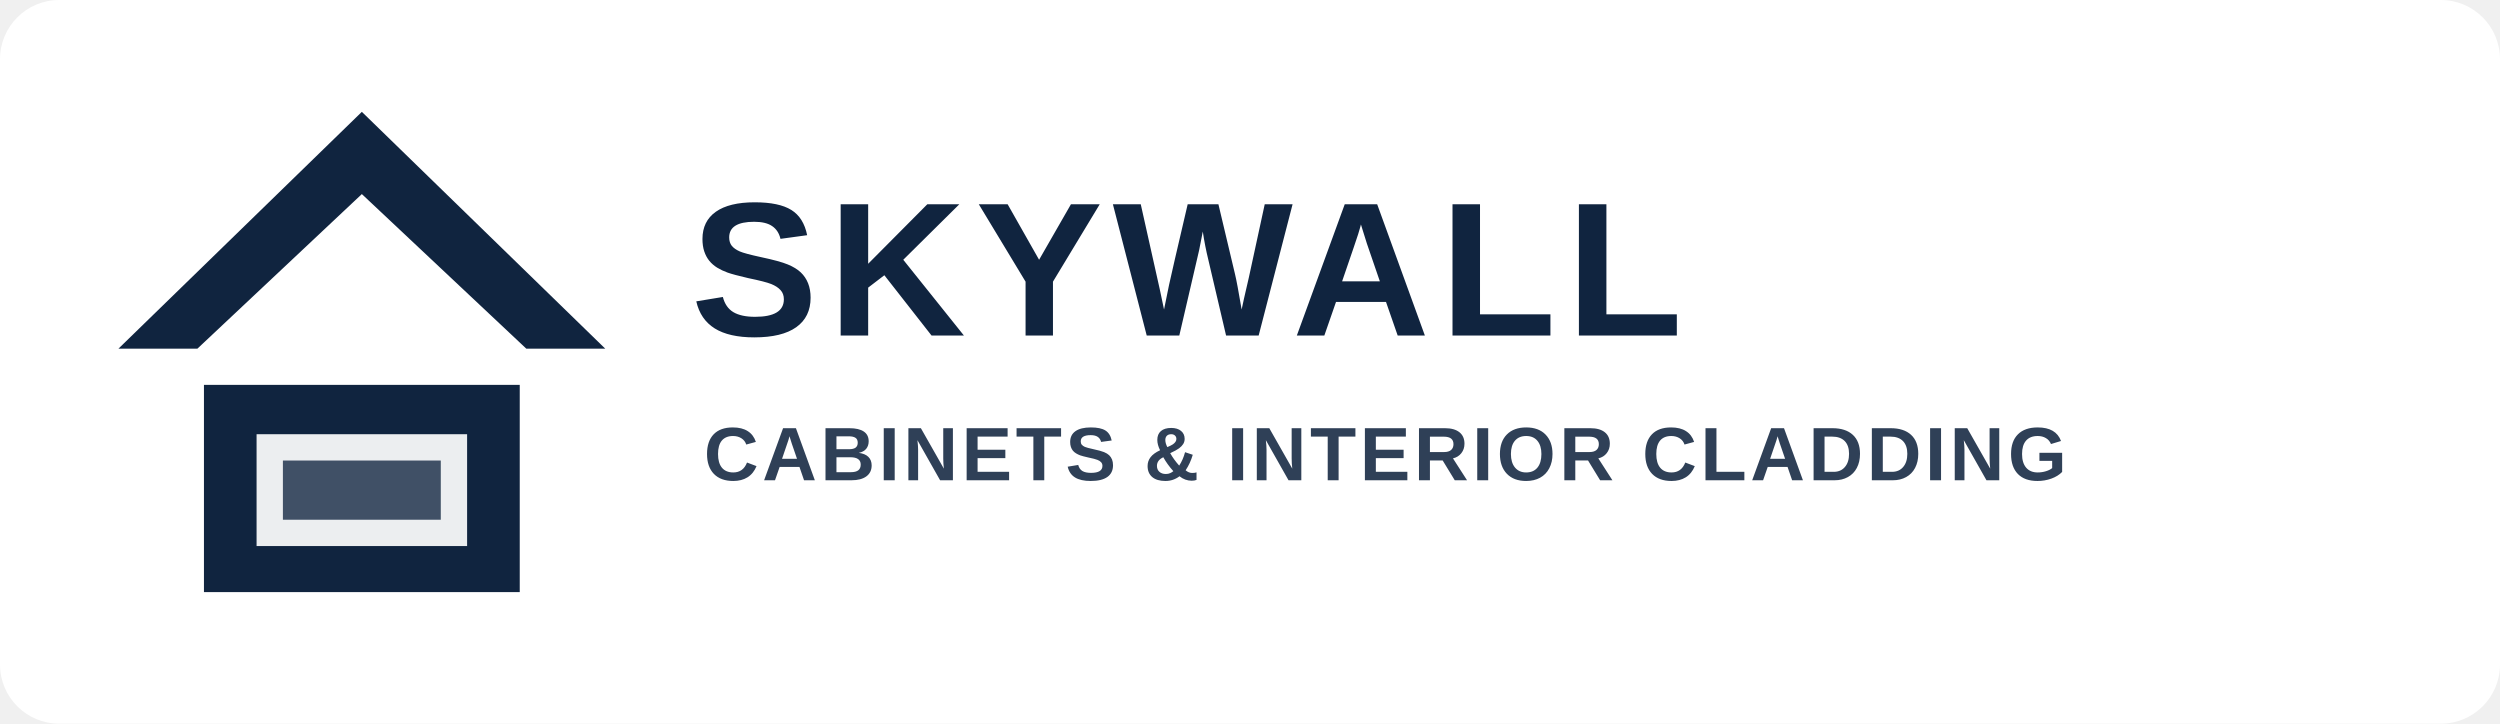
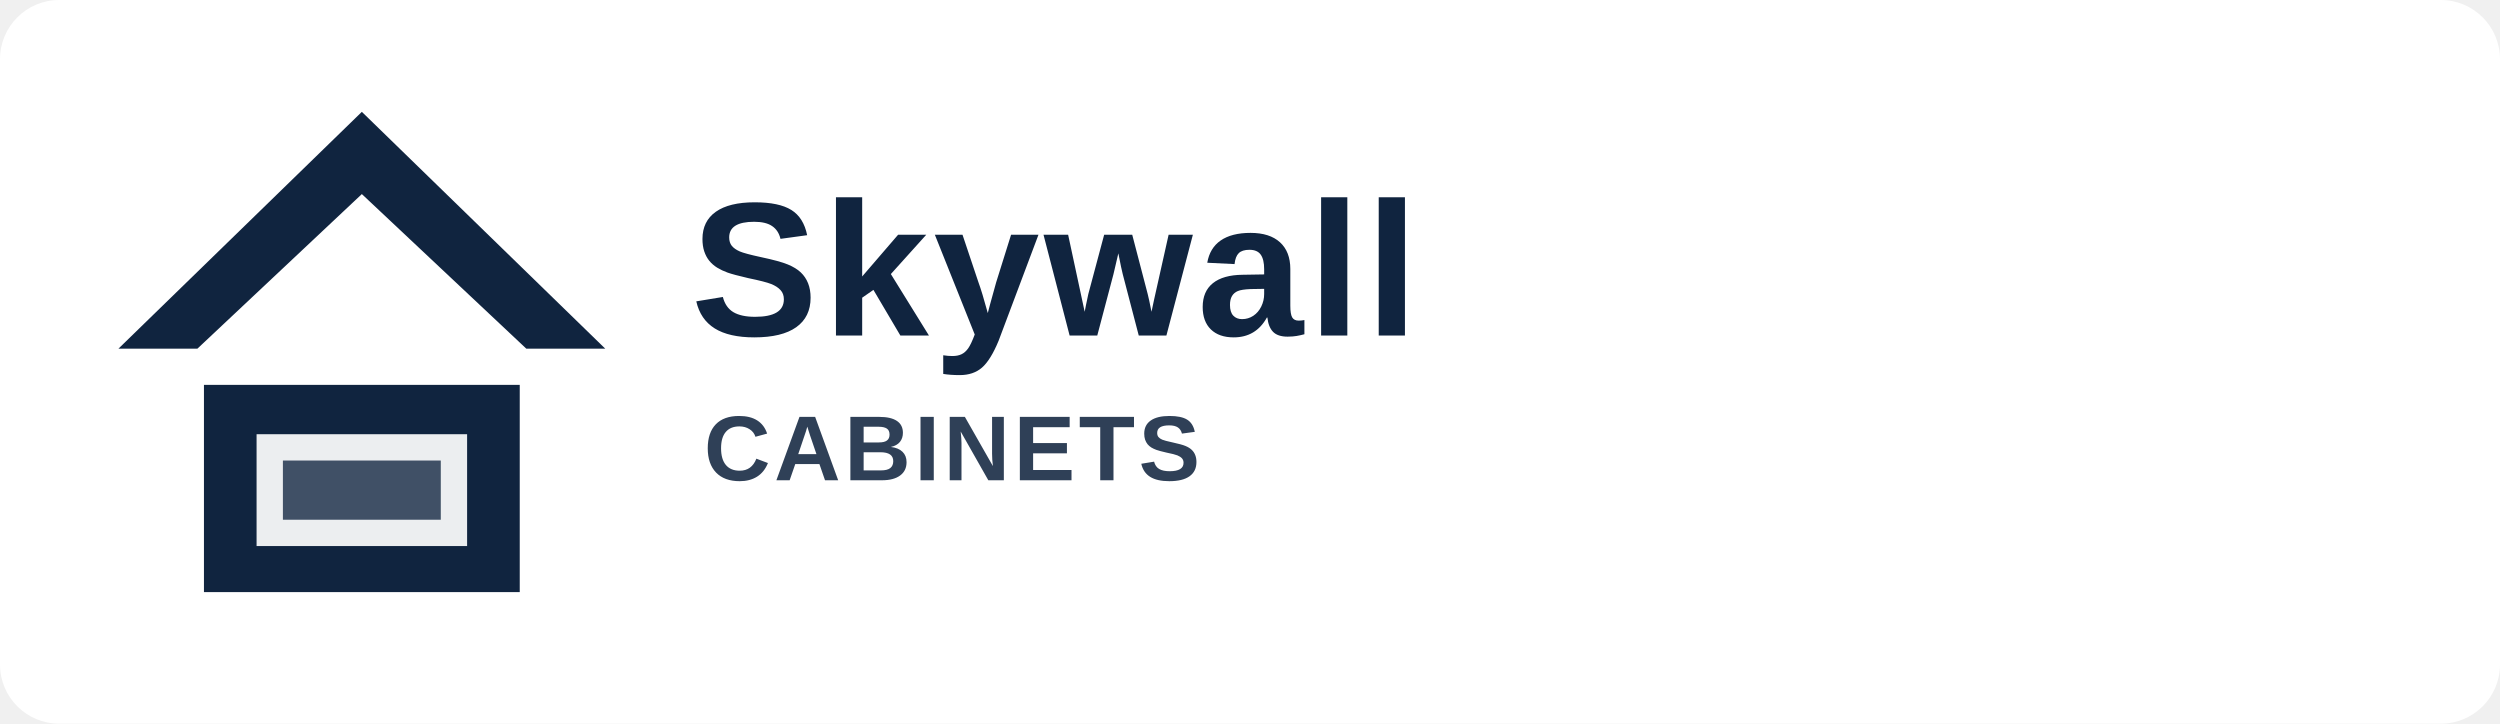
<svg xmlns="http://www.w3.org/2000/svg" viewBox="0 0 760 220" role="img" aria-labelledby="title desc">
  <rect width="760" height="220" rx="18" fill="#ffffff" />
  <g transform="translate(36 34)">
    <path d="M0 72 L74 0 L148 72 L124 72 L74 25 L24 72 Z" fill="#10243f" />
    <path d="M26 83 H122 V146 H26 Z" fill="#10243f" />
    <path d="M42 98 H106 V132 H42 Z" fill="#ffffff" opacity="0.92" />
    <path d="M50 106 H98 V124 H50 Z" fill="#10243f" opacity="0.78" />
  </g>
-   <text x="210" y="102" font-family="Arial, Helvetica, sans-serif" font-size="58" font-weight="800" letter-spacing="3" fill="#10243f">SKYWALL</text>
-   <text x="214" y="146" font-family="Arial, Helvetica, sans-serif" font-size="23" font-weight="600" letter-spacing="1.1" fill="#2f4057">CABINETS &amp; INTERIOR CLADDING</text>
+   <text x="210" y="102" font-family="Arial, Helvetica, sans-serif" font-size="58" font-weight="800" letter-spacing="1.4" fill="#10243f">Skywall</text>
+   <text x="214" y="146" font-family="Arial, Helvetica, sans-serif" font-size="28" font-weight="600" letter-spacing="1.1" fill="#2f4057">CABINETS</text>
</svg>
